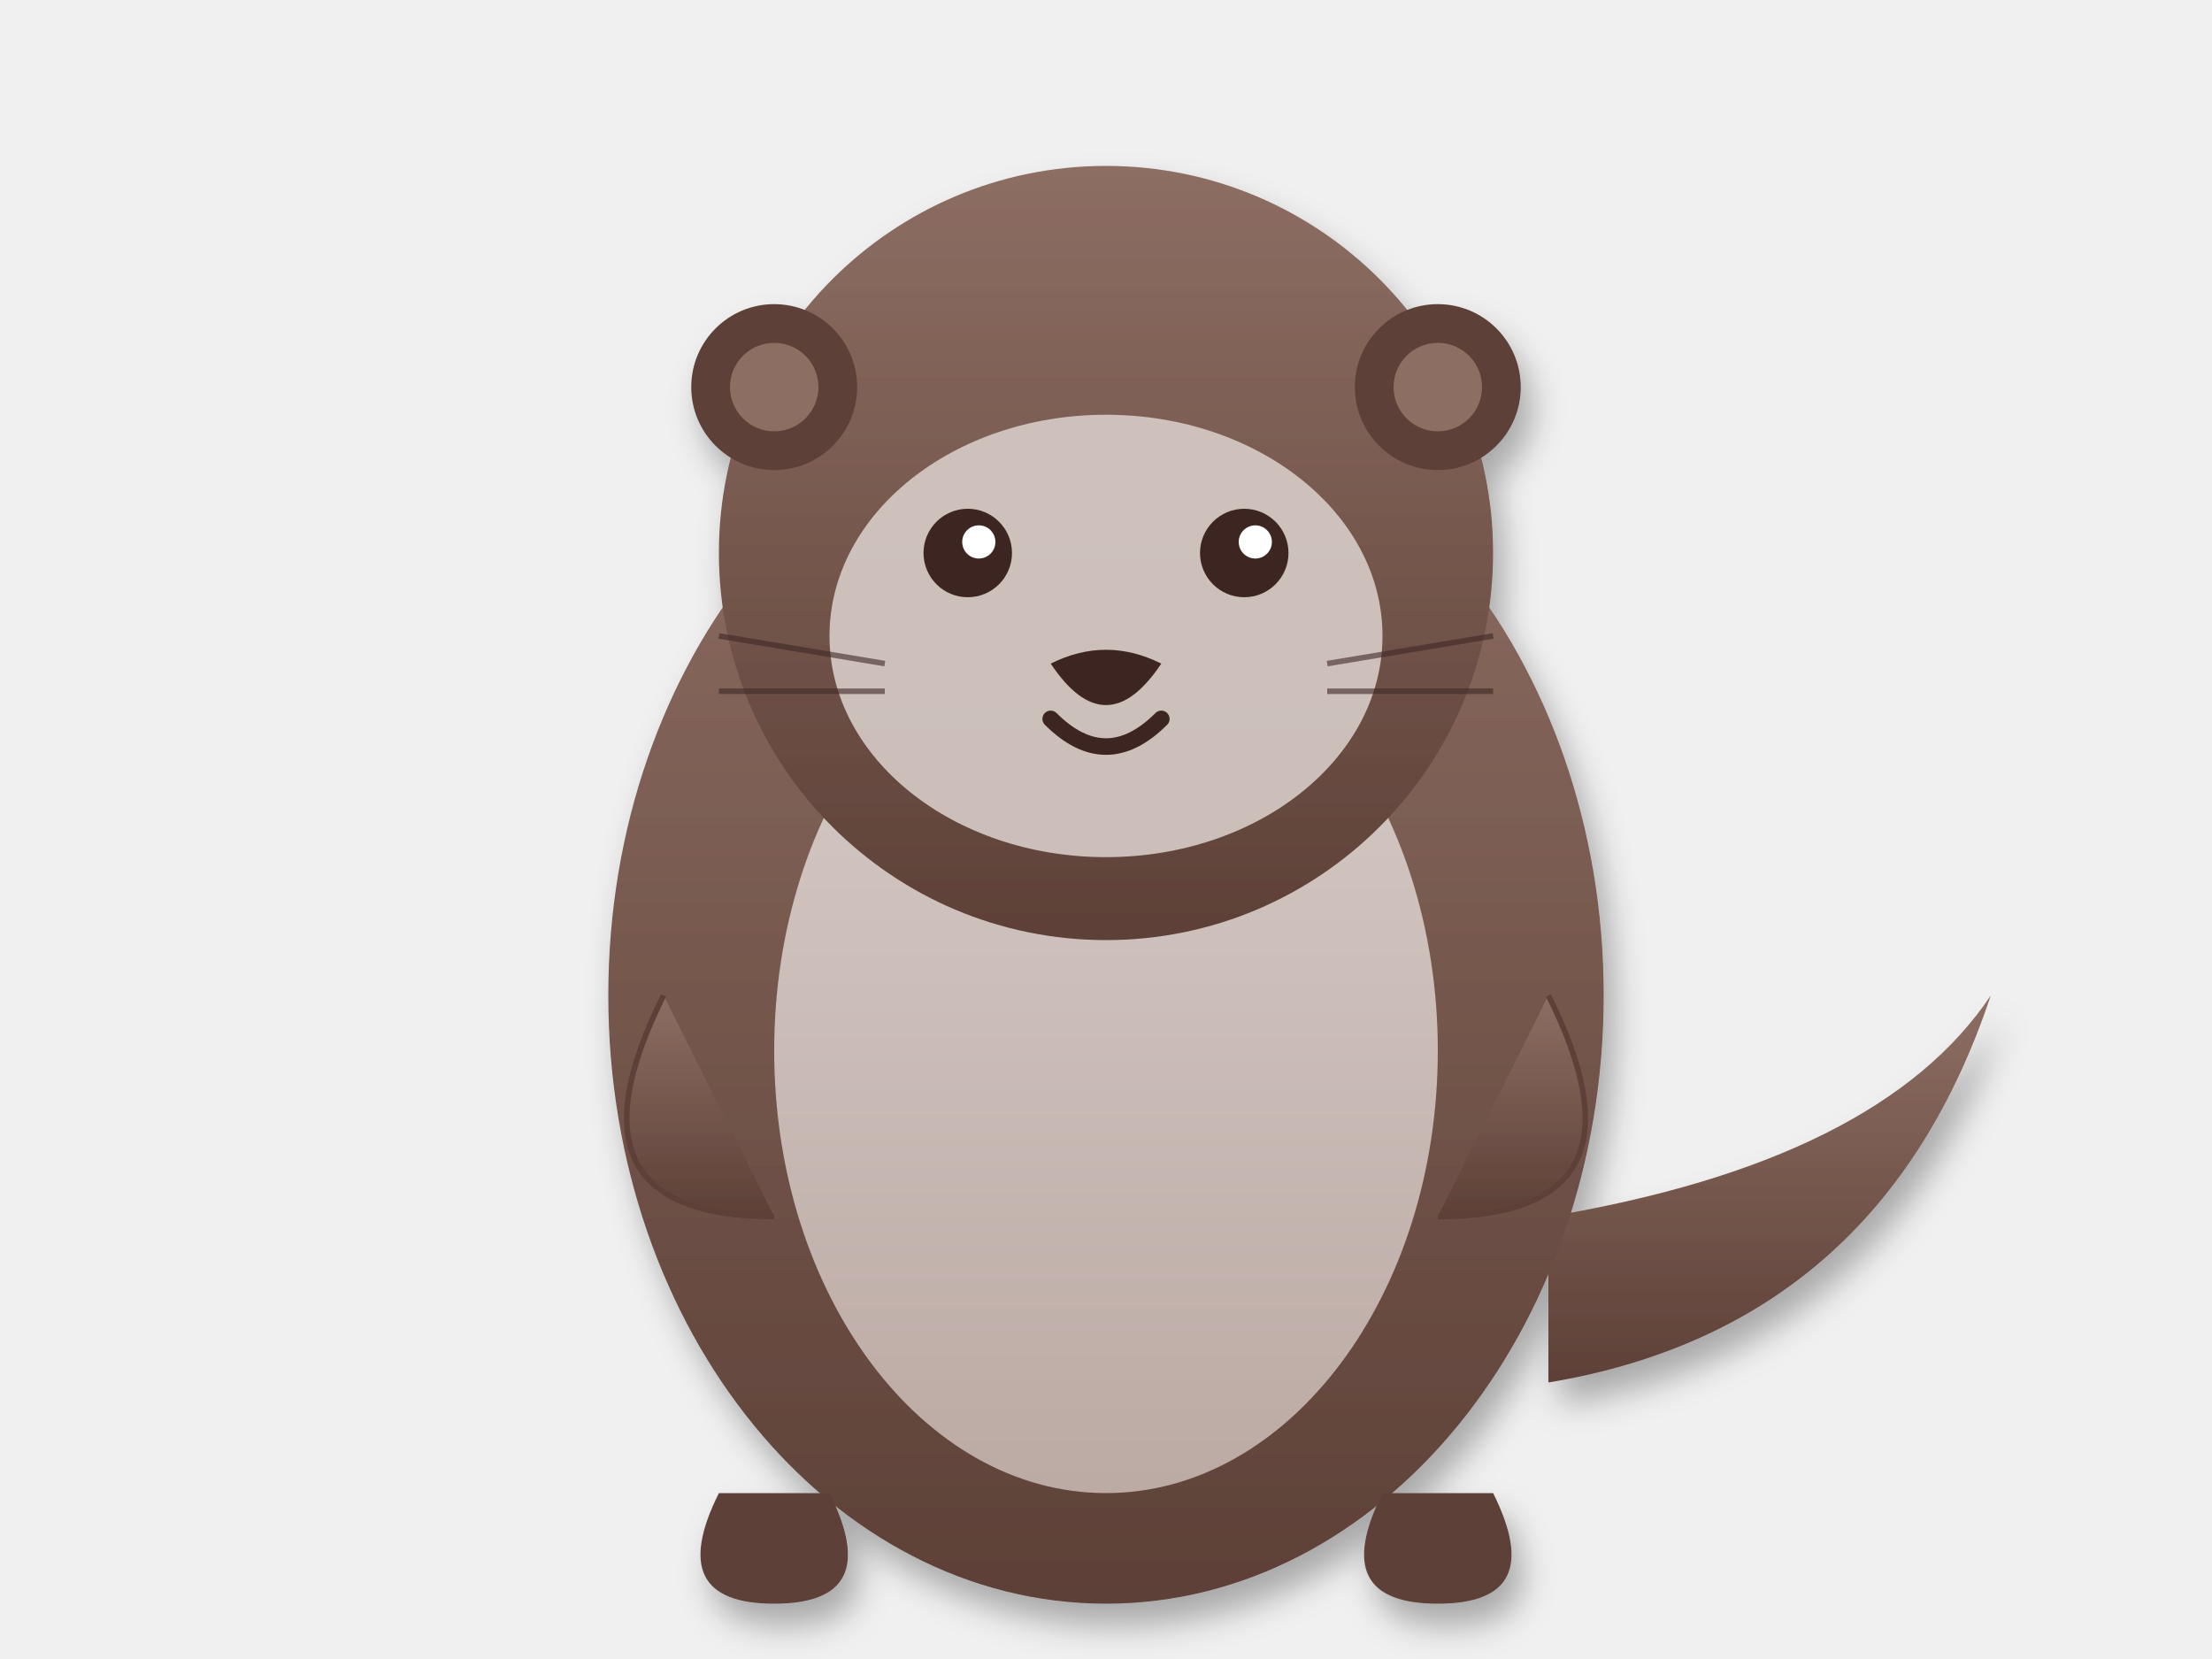
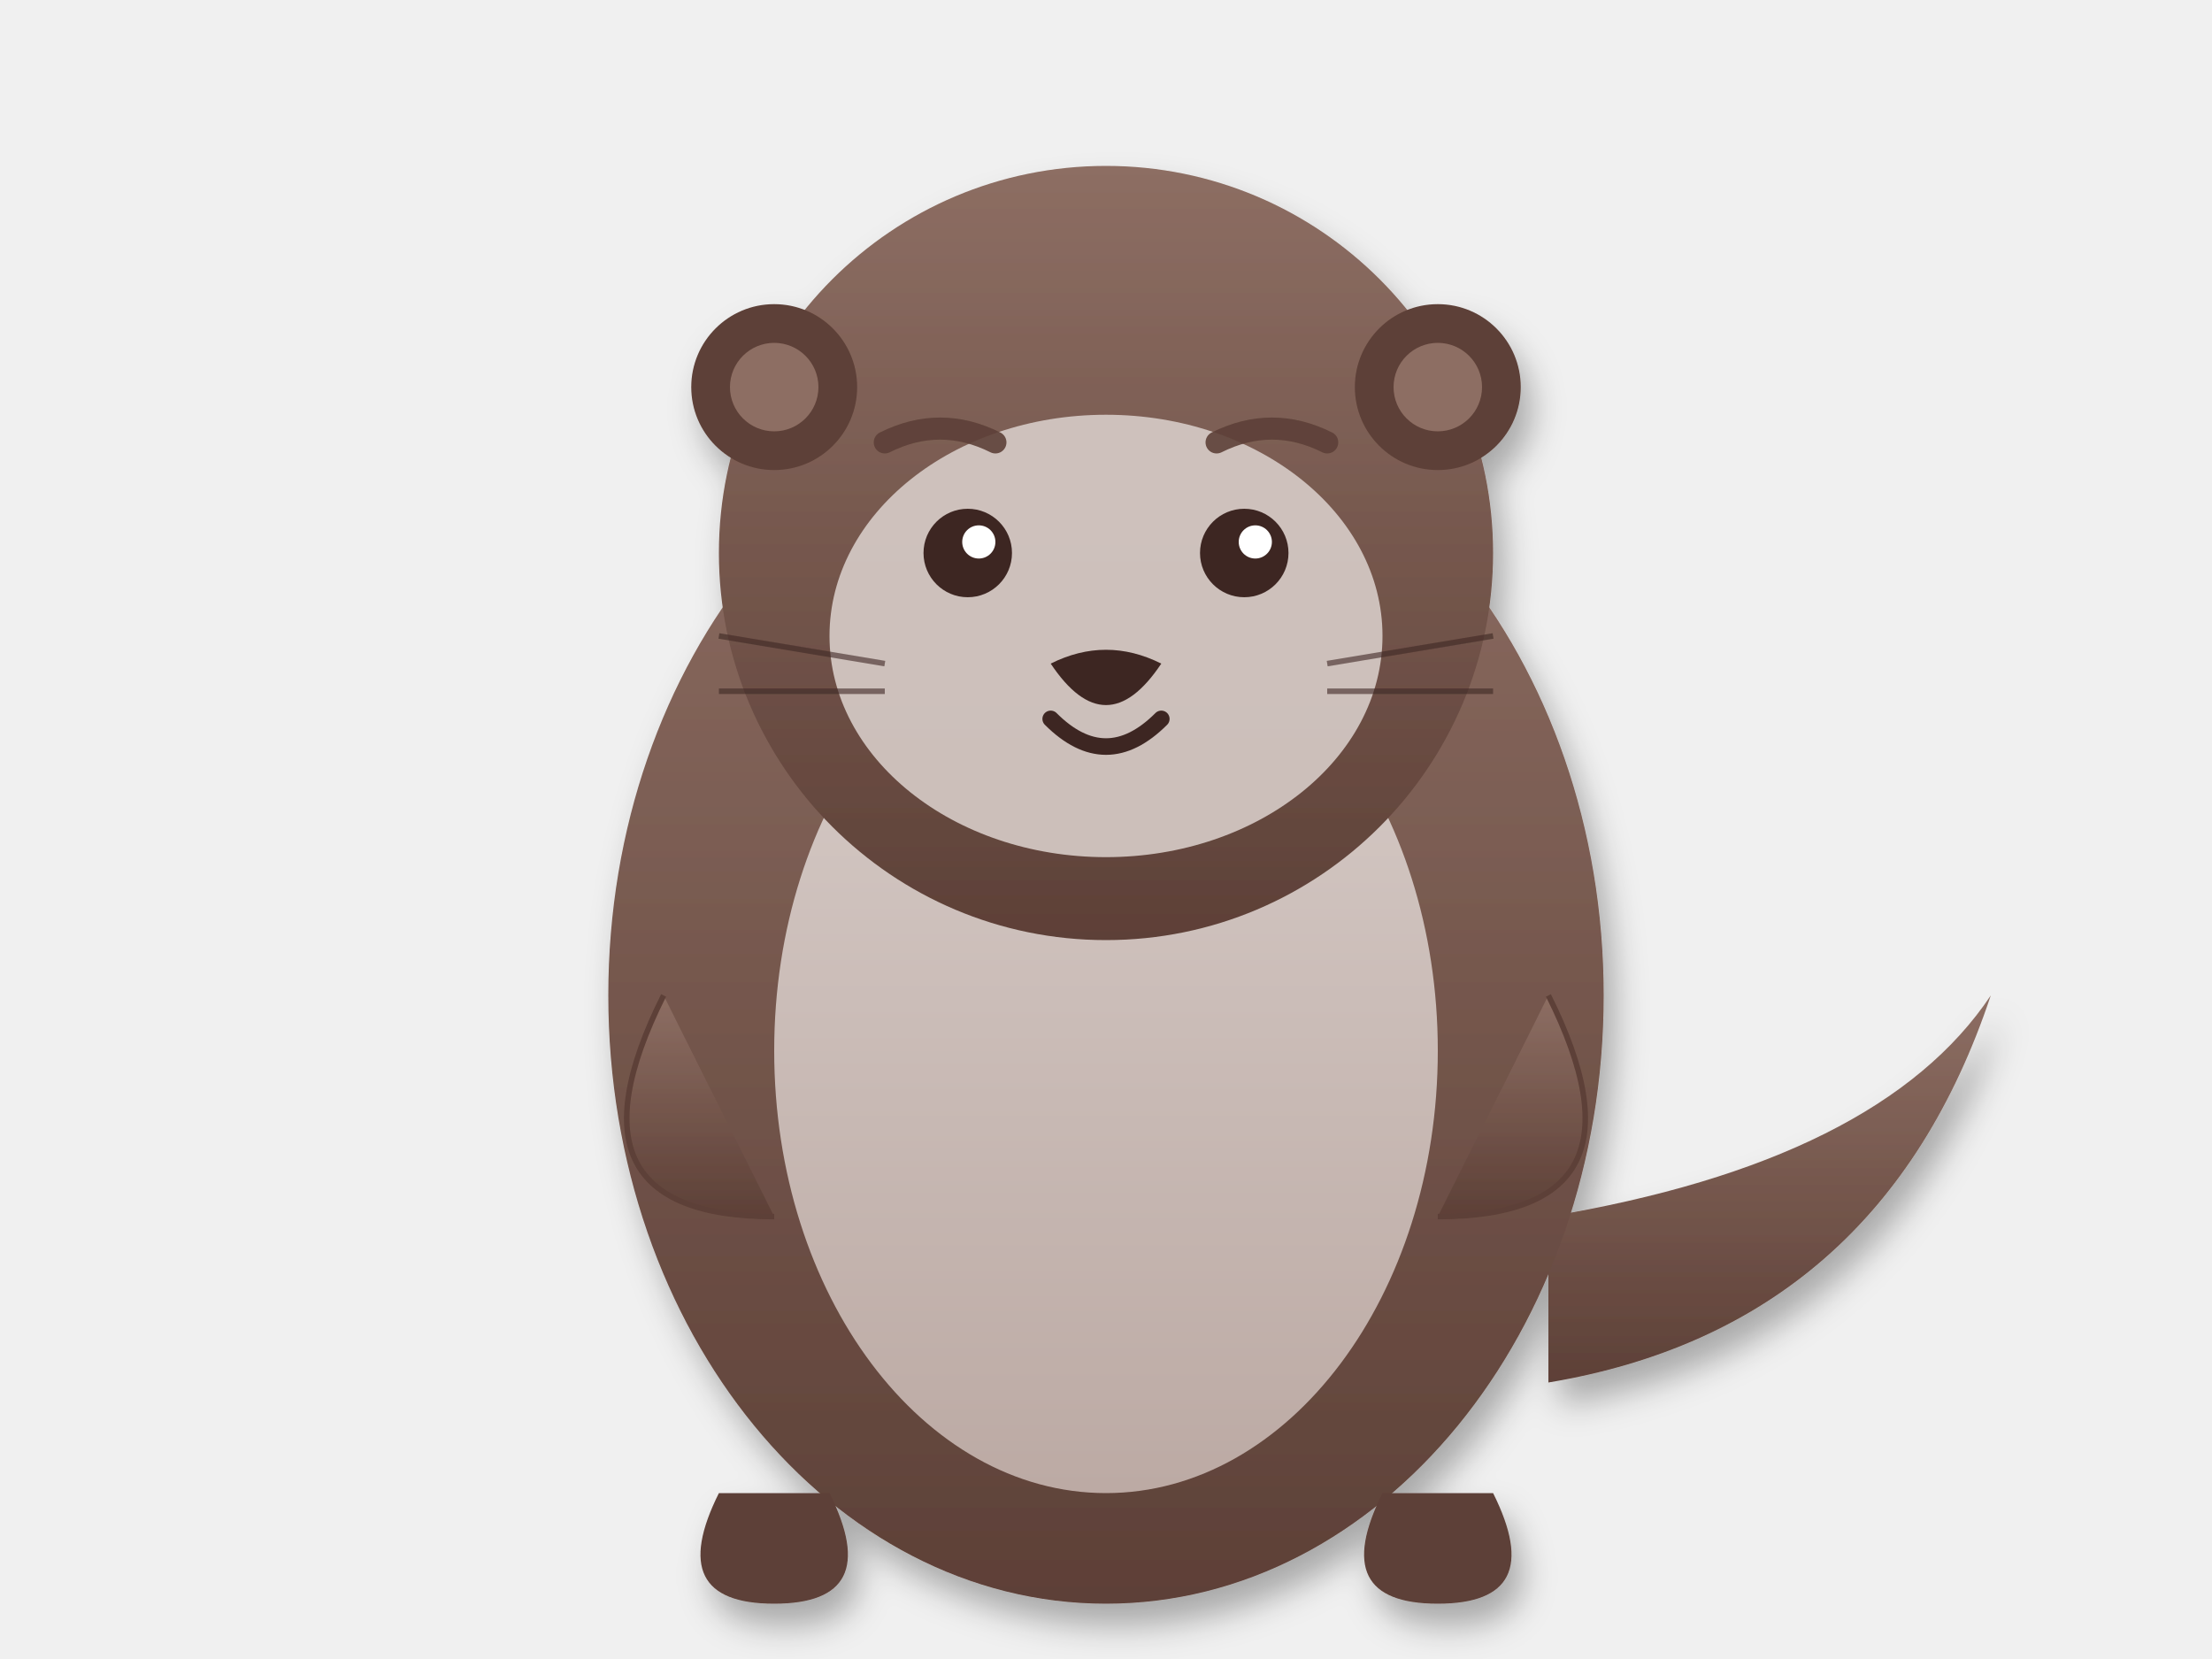
<svg xmlns="http://www.w3.org/2000/svg" viewBox="0 0 400 300" id="otterSvg">
  <defs>
    <linearGradient id="furGradient" x1="0%" y1="0%" x2="0%" y2="100%">
      <stop offset="0%" stop-color="#8D6E63" />
      <stop offset="100%" stop-color="#5D4037" />
    </linearGradient>
    <linearGradient id="bellyGradient" x1="0%" y1="0%" x2="0%" y2="100%">
      <stop offset="0%" stop-color="#D7CCC8" />
      <stop offset="100%" stop-color="#BCAAA4" />
    </linearGradient>
    <filter id="softShadow" x="-20%" y="-20%" width="140%" height="140%">
      <feGaussianBlur in="SourceAlpha" stdDeviation="3" />
      <feOffset dx="2" dy="4" result="offsetblur" />
      <feComponentTransfer>
        <feFuncA type="linear" slope="0.3" />
      </feComponentTransfer>
      <feMerge>
        <feMergeNode />
        <feMergeNode in="SourceGraphic" />
      </feMerge>
    </filter>
  </defs>
  <g id="otterBodyGroup" filter="url(#softShadow)">
    <path id="tail" d="M280,220 Q340,210 360,180 Q340,240 280,250 Z" fill="url(#furGradient)" />
    <ellipse cx="200" cy="180" rx="90" ry="110" fill="url(#furGradient)" />
    <ellipse cx="200" cy="190" rx="60" ry="80" fill="url(#bellyGradient)" />
    <g id="feet">
      <path d="M130,270 Q120,290 140,290 Q160,290 150,270" fill="#5D4037" />
      <path d="M270,270 Q280,290 260,290 Q240,290 250,270" fill="#5D4037" />
    </g>
    <g id="arms">
      <path d="M120,180 Q100,220 140,220" fill="url(#furGradient)" stroke="#5D4037" stroke-width="1" />
      <path d="M280,180 Q300,220 260,220" fill="url(#furGradient)" stroke="#5D4037" stroke-width="1" />
    </g>
    <g id="head">
      <circle cx="200" cy="100" r="70" fill="url(#furGradient)" />
-       <circle cx="140" cy="70" r="15" fill="#5D4037" />
-       <circle cx="260" cy="70" r="15" fill="#5D4037" />
-       <circle cx="140" cy="70" r="8" fill="#8D6E63" />
-       <circle cx="260" cy="70" r="8" fill="#8D6E63" />
+       <g id="ears">
+         <circle cx="140" cy="70" r="15" fill="#5D4037" />
+         <circle cx="260" cy="70" r="15" fill="#5D4037" />
+         <circle cx="140" cy="70" r="8" fill="#8D6E63" />
+         <circle cx="260" cy="70" r="8" fill="#8D6E63" />
+       </g>
      <ellipse cx="200" cy="115" rx="50" ry="40" fill="#D7CCC8" opacity="0.9" />
      <g id="eyes">
        <g id="eyeLeft">
          <circle cx="175" cy="100" r="8" fill="#3E2723" />
          <circle cx="177" cy="98" r="3" fill="#FFFFFF" />
        </g>
        <g id="eyeRight">
          <circle cx="225" cy="100" r="8" fill="#3E2723" />
          <circle cx="227" cy="98" r="3" fill="#FFFFFF" />
        </g>
      </g>
+       <path id="leftBrow" d="M160,80 Q170,75 180,80" fill="none" stroke="#5D4037" stroke-width="4" stroke-linecap="round" opacity="0.9" />
+       <path id="rightBrow" d="M220,80 Q230,75 240,80" fill="none" stroke="#5D4037" stroke-width="4" stroke-linecap="round" opacity="0.9" />
      <path d="M190,120 Q200,115 210,120 Q200,135 190,120" fill="#3E2723" />
      <path id="mouth" d="M190,130 Q200,140 210,130" fill="none" stroke="#3E2723" stroke-width="3" stroke-linecap="round" />
      <g stroke="#3E2723" stroke-width="1" opacity="0.6">
        <line x1="160" y1="120" x2="130" y2="115" />
        <line x1="160" y1="125" x2="130" y2="125" />
        <line x1="240" y1="120" x2="270" y2="115" />
        <line x1="240" y1="125" x2="270" y2="125" />
      </g>
      <g id="blush" opacity="0">
        <circle cx="160" cy="125" r="10" fill="#FFAB91" opacity="0.6" />
        <circle cx="240" cy="125" r="10" fill="#FFAB91" opacity="0.6" />
      </g>
+       <g id="sunglassesItem" opacity="0">
+         <rect x="148" y="86" width="46" height="28" rx="8" fill="#2C2C2C" stroke="#555" stroke-width="2" />
+         <rect x="206" y="86" width="46" height="28" rx="8" fill="#2C2C2C" stroke="#555" stroke-width="2" />
+         <line x1="194" y1="100" x2="206" y2="100" stroke="#2C2C2C" stroke-width="4" />
+         <line x1="148" y1="100" x2="132" y2="94" stroke="#2C2C2C" stroke-width="4" />
+         <line x1="252" y1="100" x2="268" y2="94" stroke="#2C2C2C" stroke-width="4" />
+       </g>
+       <g id="foodItem" opacity="0" transform="translate(200, 150)">
+         <circle r="12" fill="#FF7043" stroke="#E64A19" stroke-width="2" />
+       </g>
    </g>
  </g>
+   <g id="scarfItem" opacity="0">
+     <path d="M150,140 Q200,160 250,140 Q260,155 250,165 Q200,185 150,165 Q140,155 150,140" fill="#EF5350" />
+     <path d="M170,160 L170,205 L195,205 L195,160" fill="#EF5350" />
+     <line x1="170" y1="198" x2="195" y2="198" stroke="#B71C1C" stroke-width="3" />
+   </g>
</svg>
